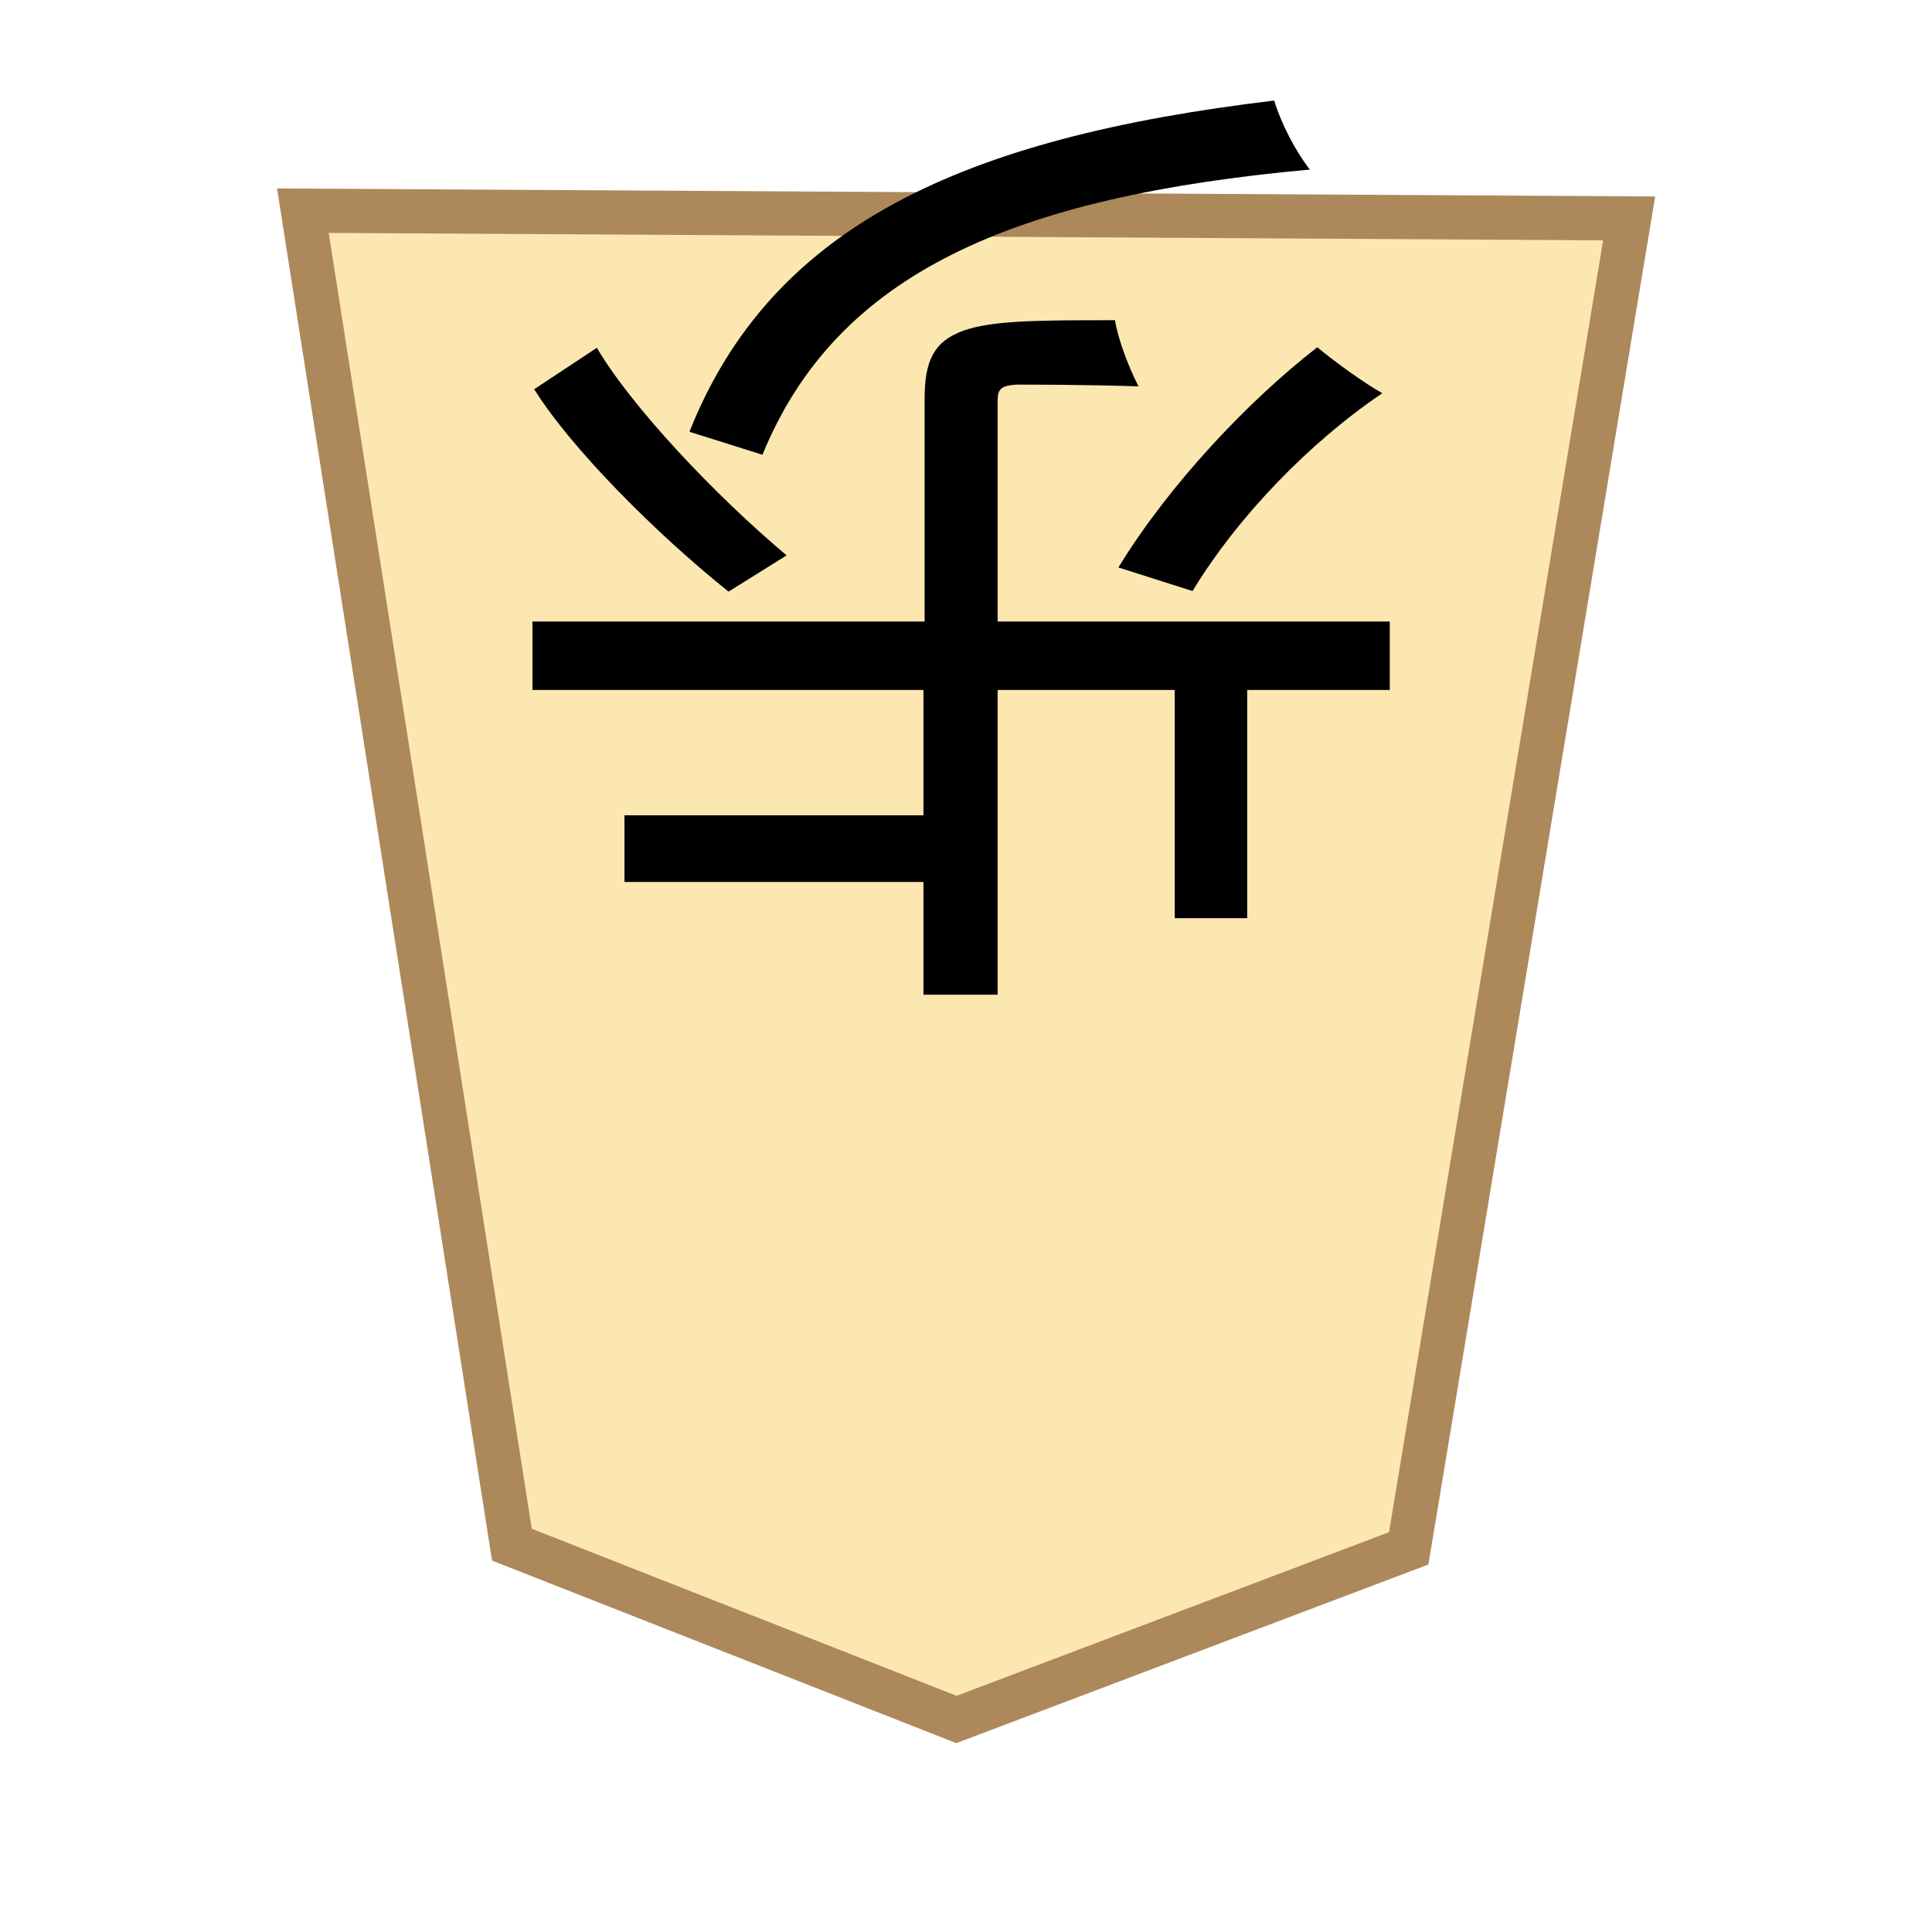
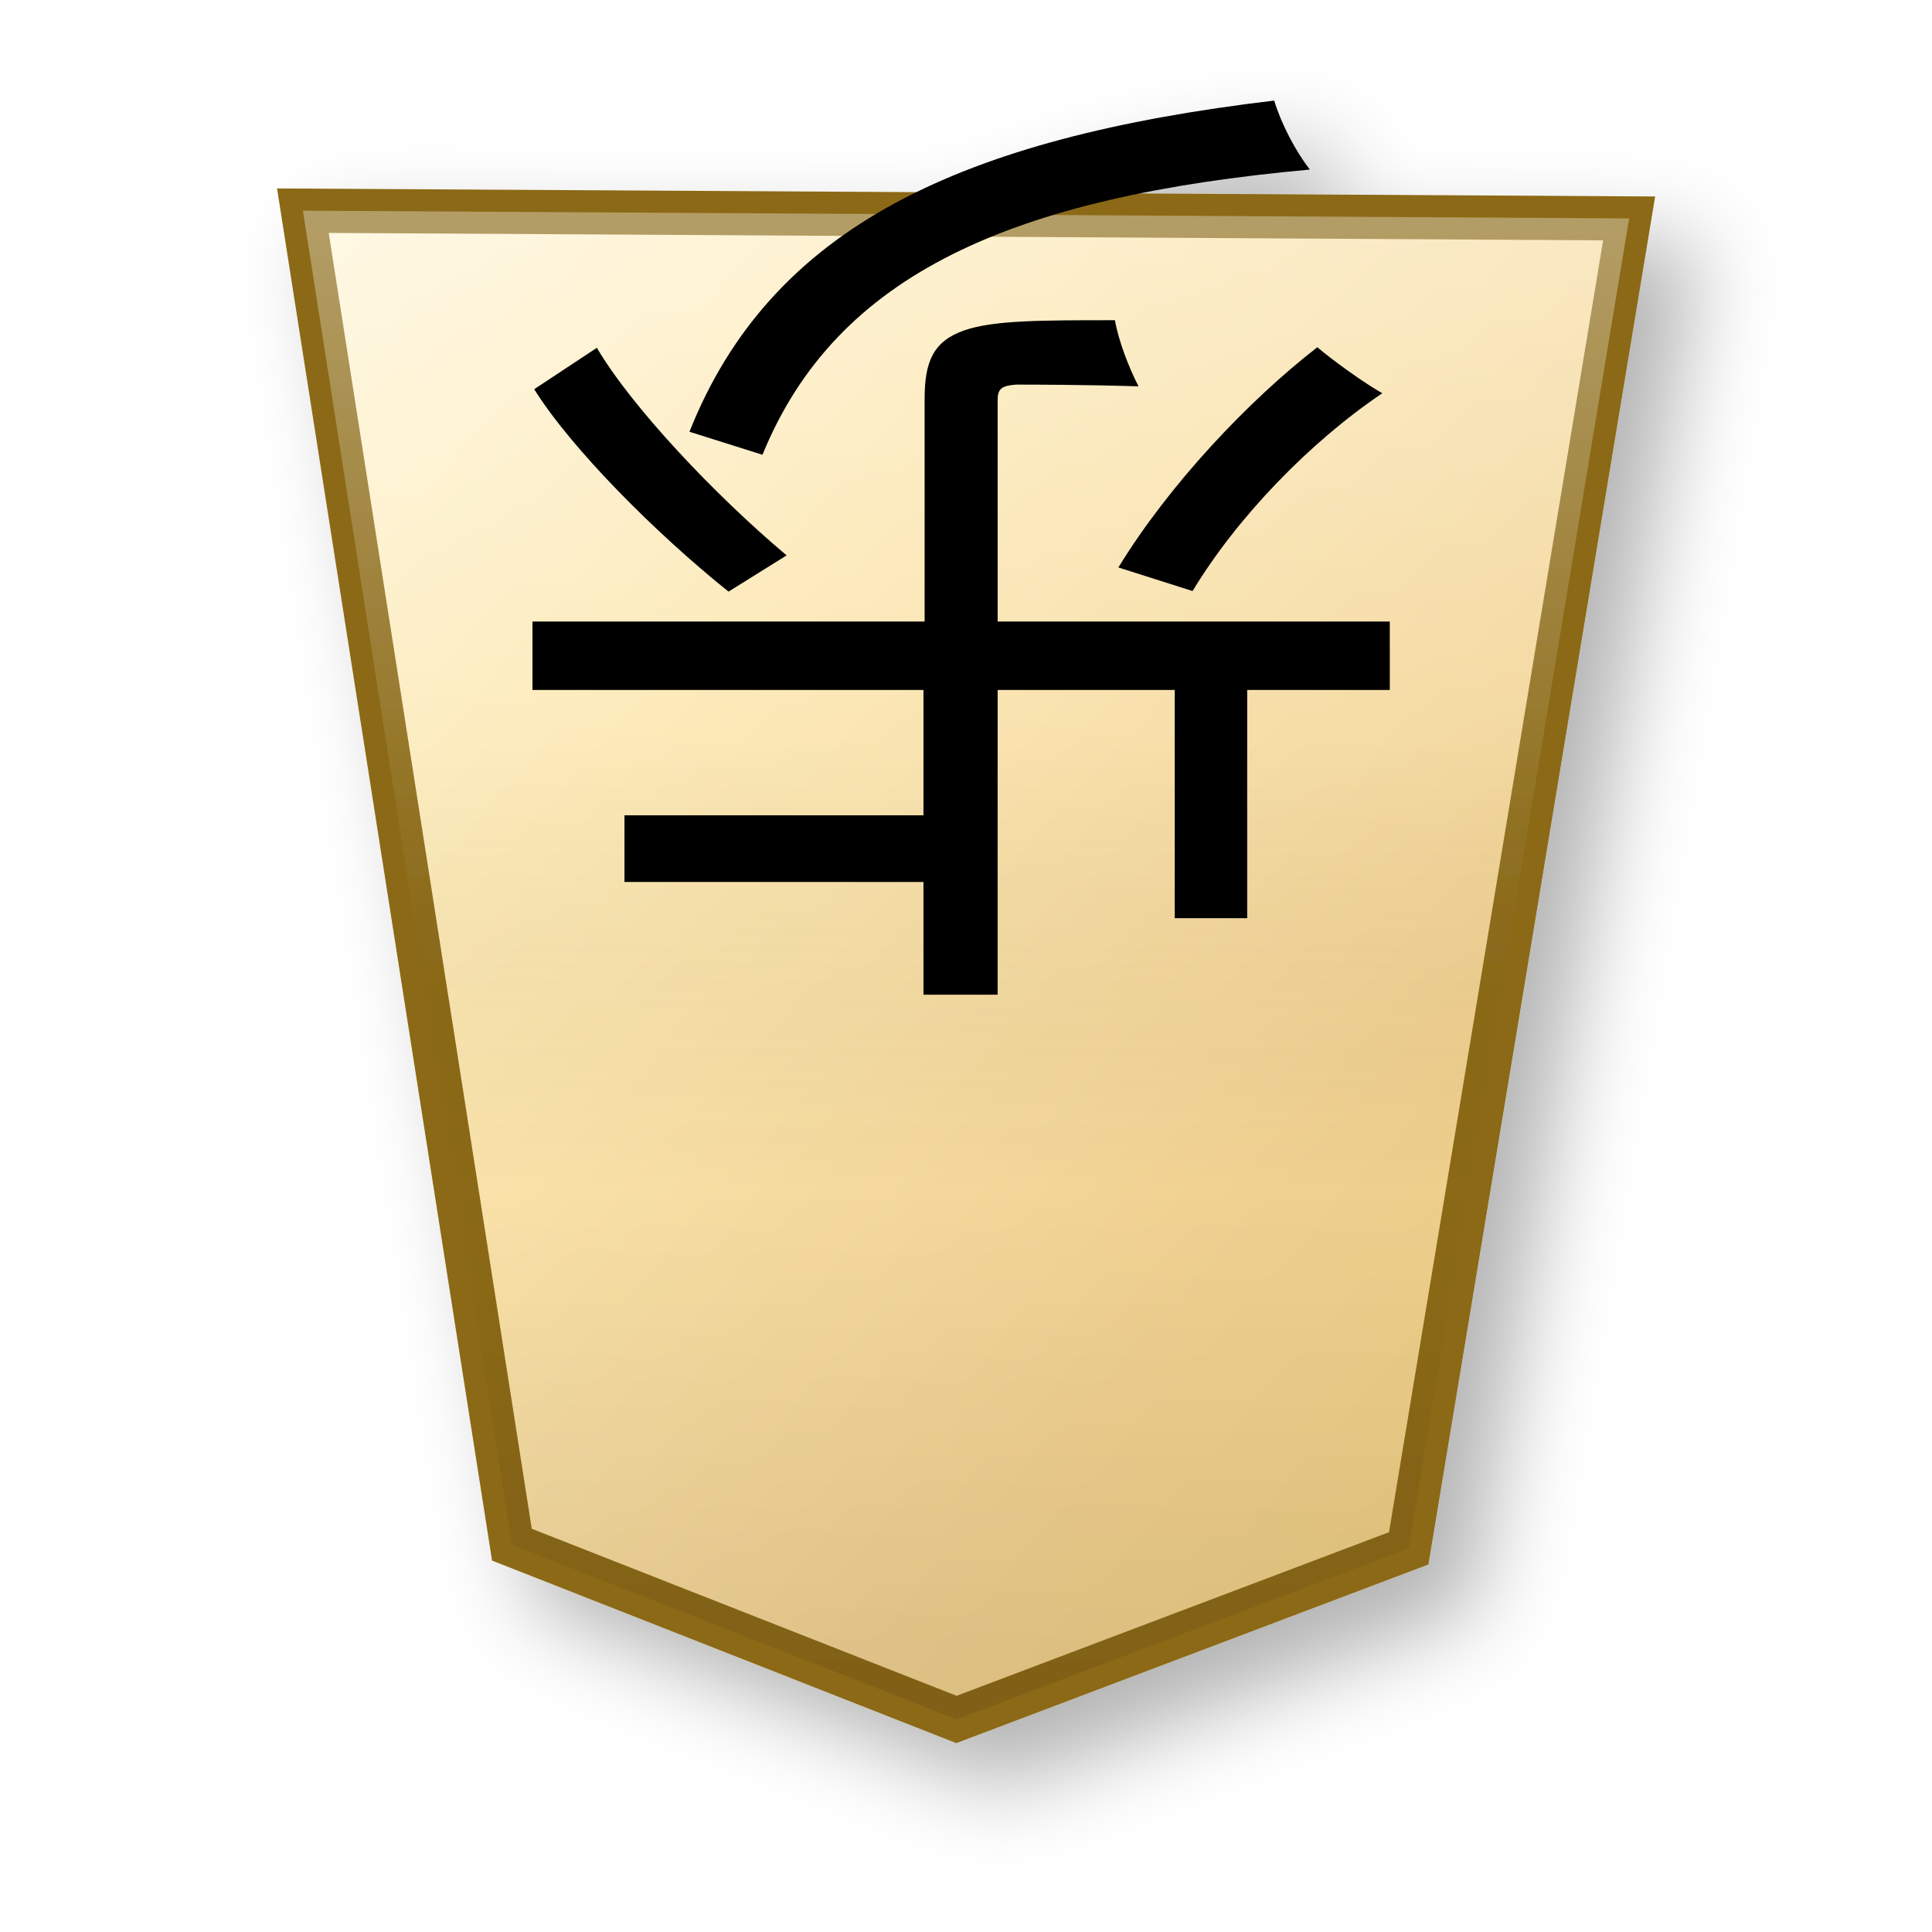
<svg xmlns="http://www.w3.org/2000/svg" version="1.1" width="45" height="45" id="svg14">
-   <defs id="defs18" />
-   <g transform="matrix(-0.85714,0,0,-0.85714,41.78601,41.76406)" id="g1">
-     <polygon points="4.48,42.79 40.52,43 34.84,6.75 22.76,2 10.47,6.65 " fill="#fce7b1" stroke="#ad885a" stroke-width="1.2" id="polygon1" />
+   <defs id="defs18">
+     <linearGradient id="pieceGradient" x1="0%" y1="0%" x2="100%" y2="100%">
+       <stop offset="0%" style="stop-color:#fff5d6;stop-opacity:1" />
+       <stop offset="30%" style="stop-color:#fce7b1;stop-opacity:1" />
+       <stop offset="70%" style="stop-color:#f0d090;stop-opacity:1" />
+       <stop offset="100%" style="stop-color:#e8c878;stop-opacity:1" />
+     </linearGradient>
+     <linearGradient id="pieceGradientGote" x1="100%" y1="100%" x2="0%" y2="0%">
+       <stop offset="0%" style="stop-color:#fff5d6;stop-opacity:1" />
+       <stop offset="30%" style="stop-color:#fce7b1;stop-opacity:1" />
+       <stop offset="70%" style="stop-color:#f0d090;stop-opacity:1" />
+       <stop offset="100%" style="stop-color:#e8c878;stop-opacity:1" />
+     </linearGradient>
+     <linearGradient id="glossGradient" x1="0%" y1="0%" x2="0%" y2="100%">
+       <stop offset="0%" style="stop-color:#ffffff;stop-opacity:0.35" />
+       <stop offset="35%" style="stop-color:#ffffff;stop-opacity:0.1" />
+       <stop offset="65%" style="stop-color:#000000;stop-opacity:0" />
+       <stop offset="100%" style="stop-color:#000000;stop-opacity:0.08" />
+     </linearGradient>
+     <linearGradient id="glossGradientGote" x1="0%" y1="100%" x2="0%" y2="0%">
+       <stop offset="0%" style="stop-color:#ffffff;stop-opacity:0.35" />
+       <stop offset="35%" style="stop-color:#ffffff;stop-opacity:0.1" />
+       <stop offset="65%" style="stop-color:#000000;stop-opacity:0" />
+       <stop offset="100%" style="stop-color:#000000;stop-opacity:0.08" />
+     </linearGradient>
+     <filter id="dropShadow" x="-20%" y="-20%" width="140%" height="140%">
+       <feGaussianBlur in="SourceAlpha" stdDeviation="1.2" result="blur" />
+       <feOffset in="blur" dx="1.2" dy="1.2" result="offsetBlur" />
+       <feFlood flood-color="#000000" flood-opacity="0.3" result="color" />
+       <feComposite in="color" in2="offsetBlur" operator="in" result="shadow" />
+       <feMerge>
+         <feMergeNode in="shadow" />
+         <feMergeNode in="SourceGraphic" />
+       </feMerge>
+     </filter>
+     <filter id="dropShadowGote" x="-20%" y="-20%" width="140%" height="140%">
+       <feGaussianBlur in="SourceAlpha" stdDeviation="1.2" result="blur" />
+       <feOffset in="blur" dx="-1.2" dy="-1.2" result="offsetBlur" />
+       <feFlood flood-color="#000000" flood-opacity="0.3" result="color" />
+       <feComposite in="color" in2="offsetBlur" operator="in" result="shadow" />
+       <feMerge>
+         <feMergeNode in="shadow" />
+         <feMergeNode in="SourceGraphic" />
+       </feMerge>
+     </filter>
+   </defs>
+   <g filter="url(#dropShadowGote)" transform="matrix(-0.85714,0,0,-0.85714,41.78601,41.76406)" id="g1">
+     <polygon points="4.48,42.79 40.52,43 34.84,6.75 22.76,2 10.47,6.65 " fill="url(#pieceGradientGote)" stroke="#8b6914" stroke-width="1.2" id="polygon1" />
+     <polygon points="4.48,42.79 40.52,43 34.84,6.75 22.76,2 10.47,6.65 " fill="url(#glossGradientGote)" stroke="none" />
    <text x="22.61" y="34.53" text-anchor="middle" dominant-baseline="middle" font-size="26.19px" fill="#000000" font-family="serif" id="text1">歩</text>
  </g>
</svg>
